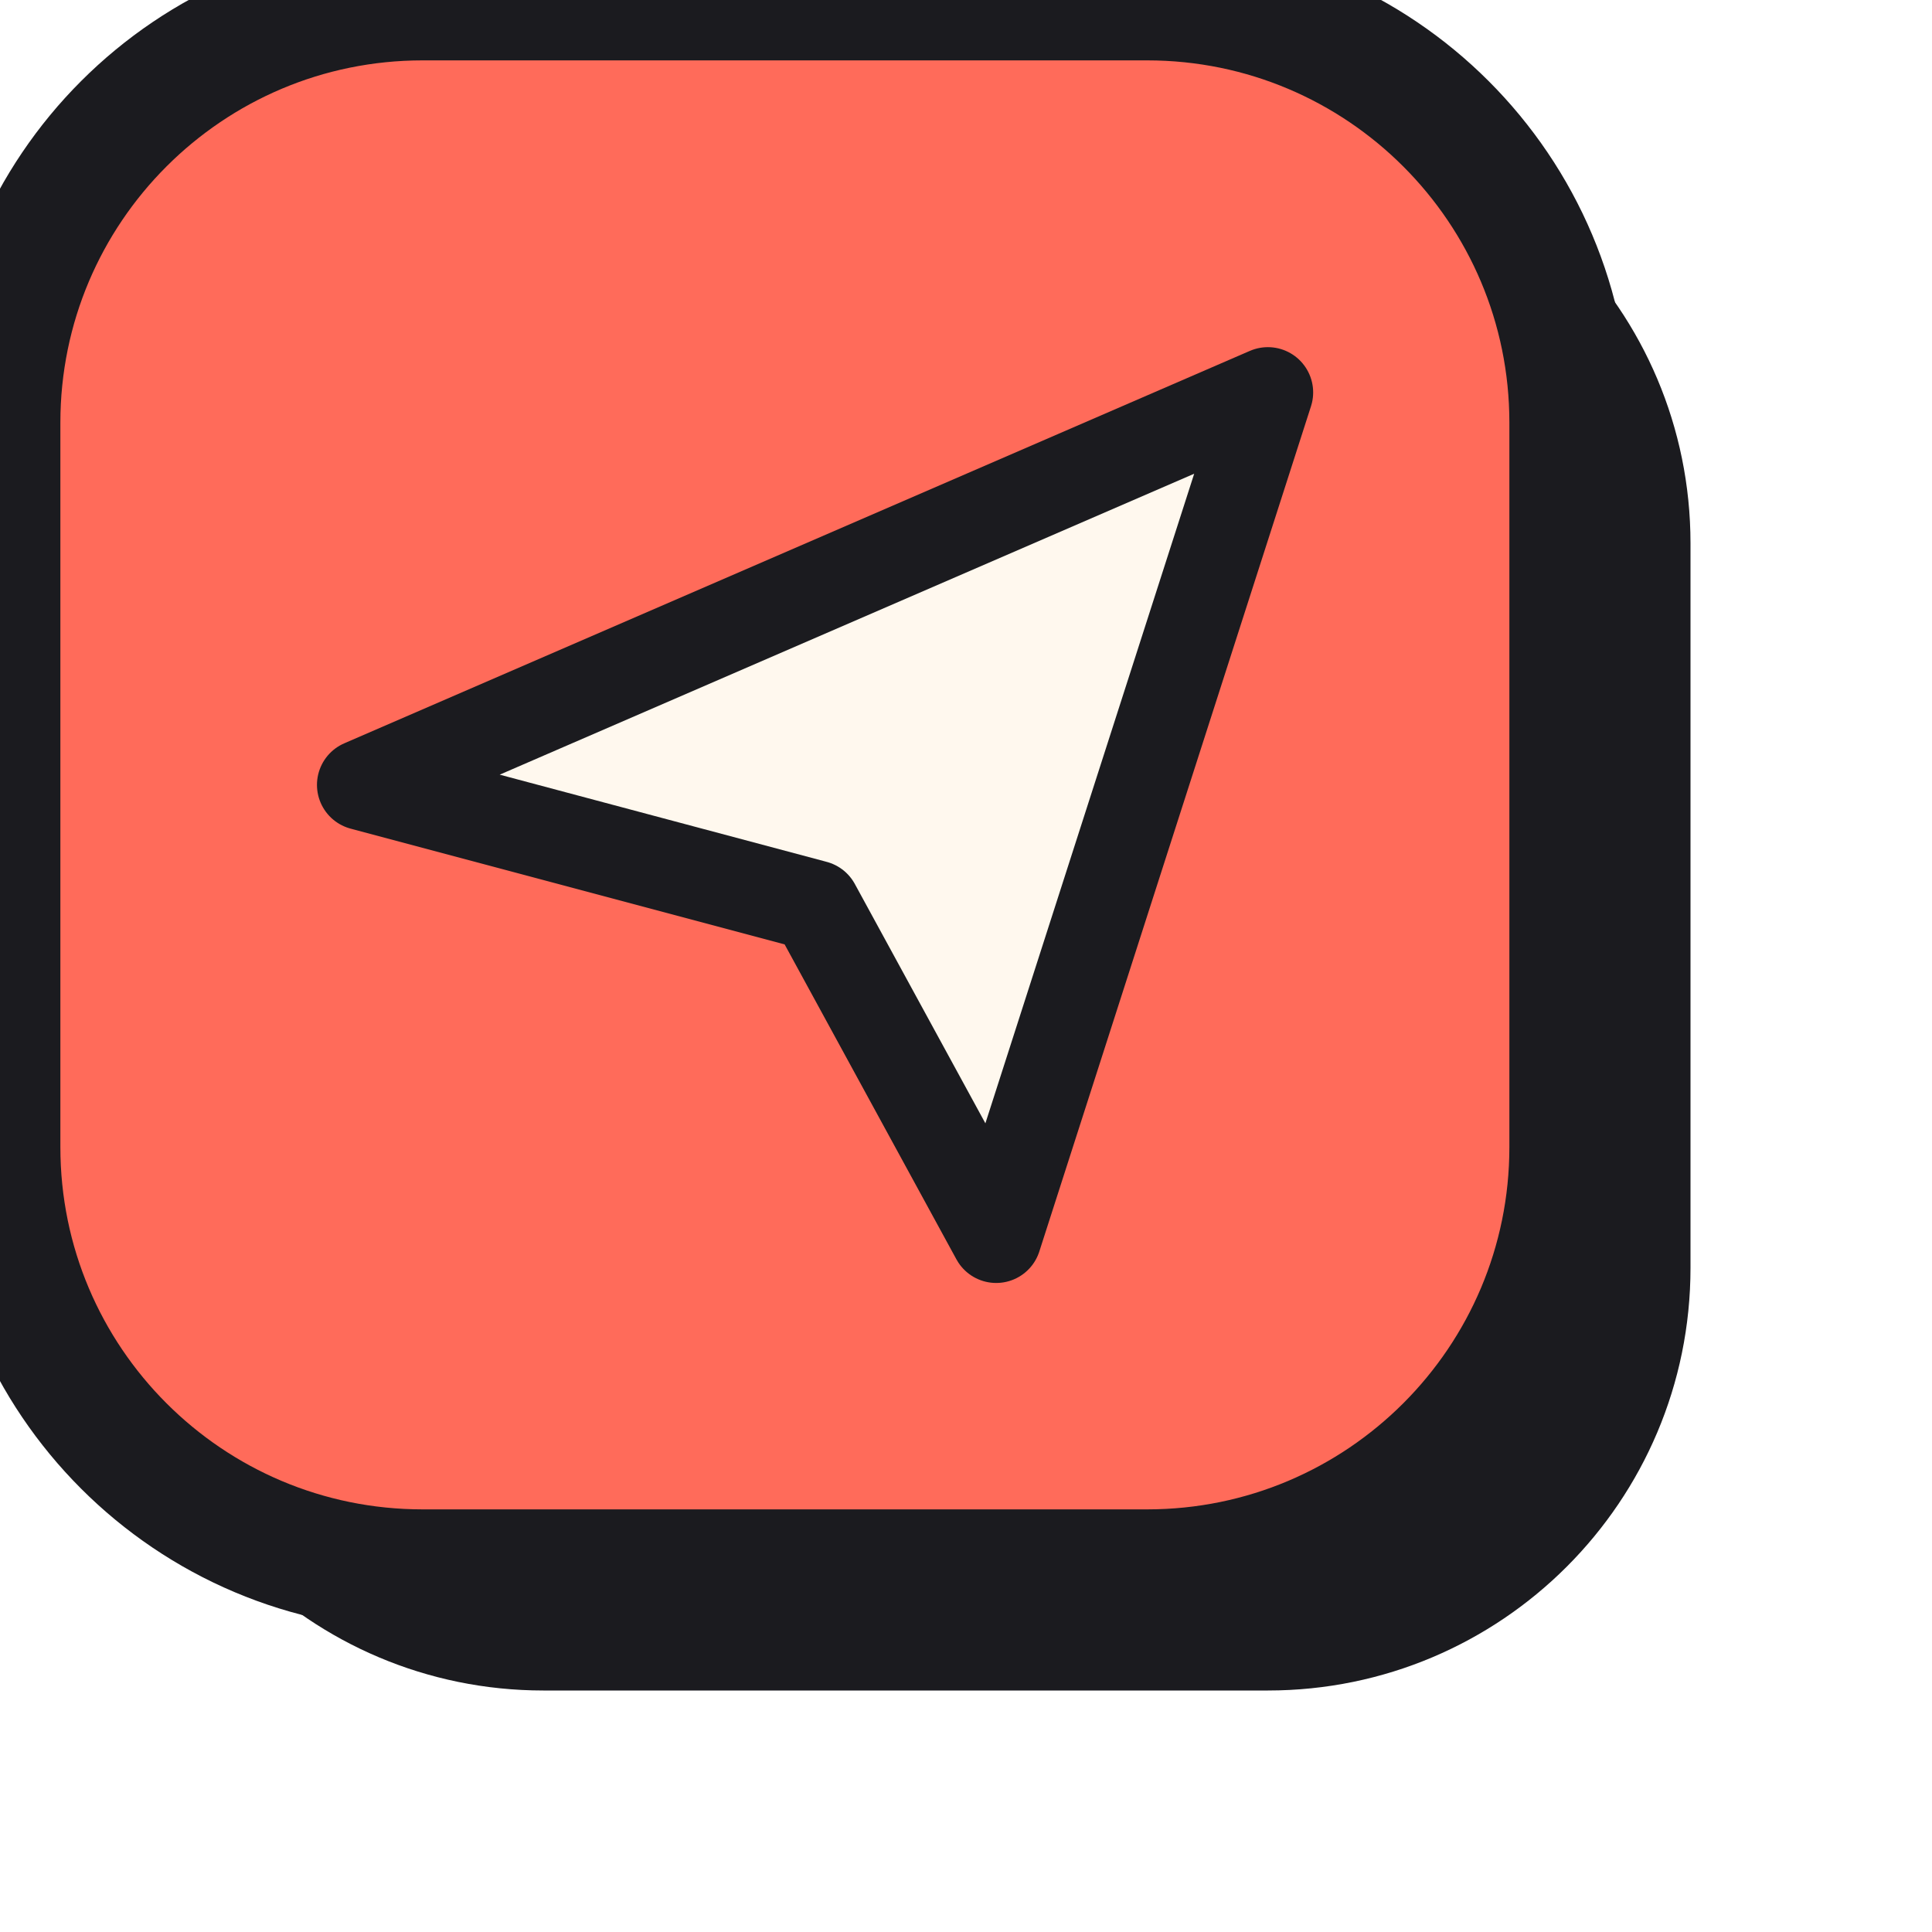
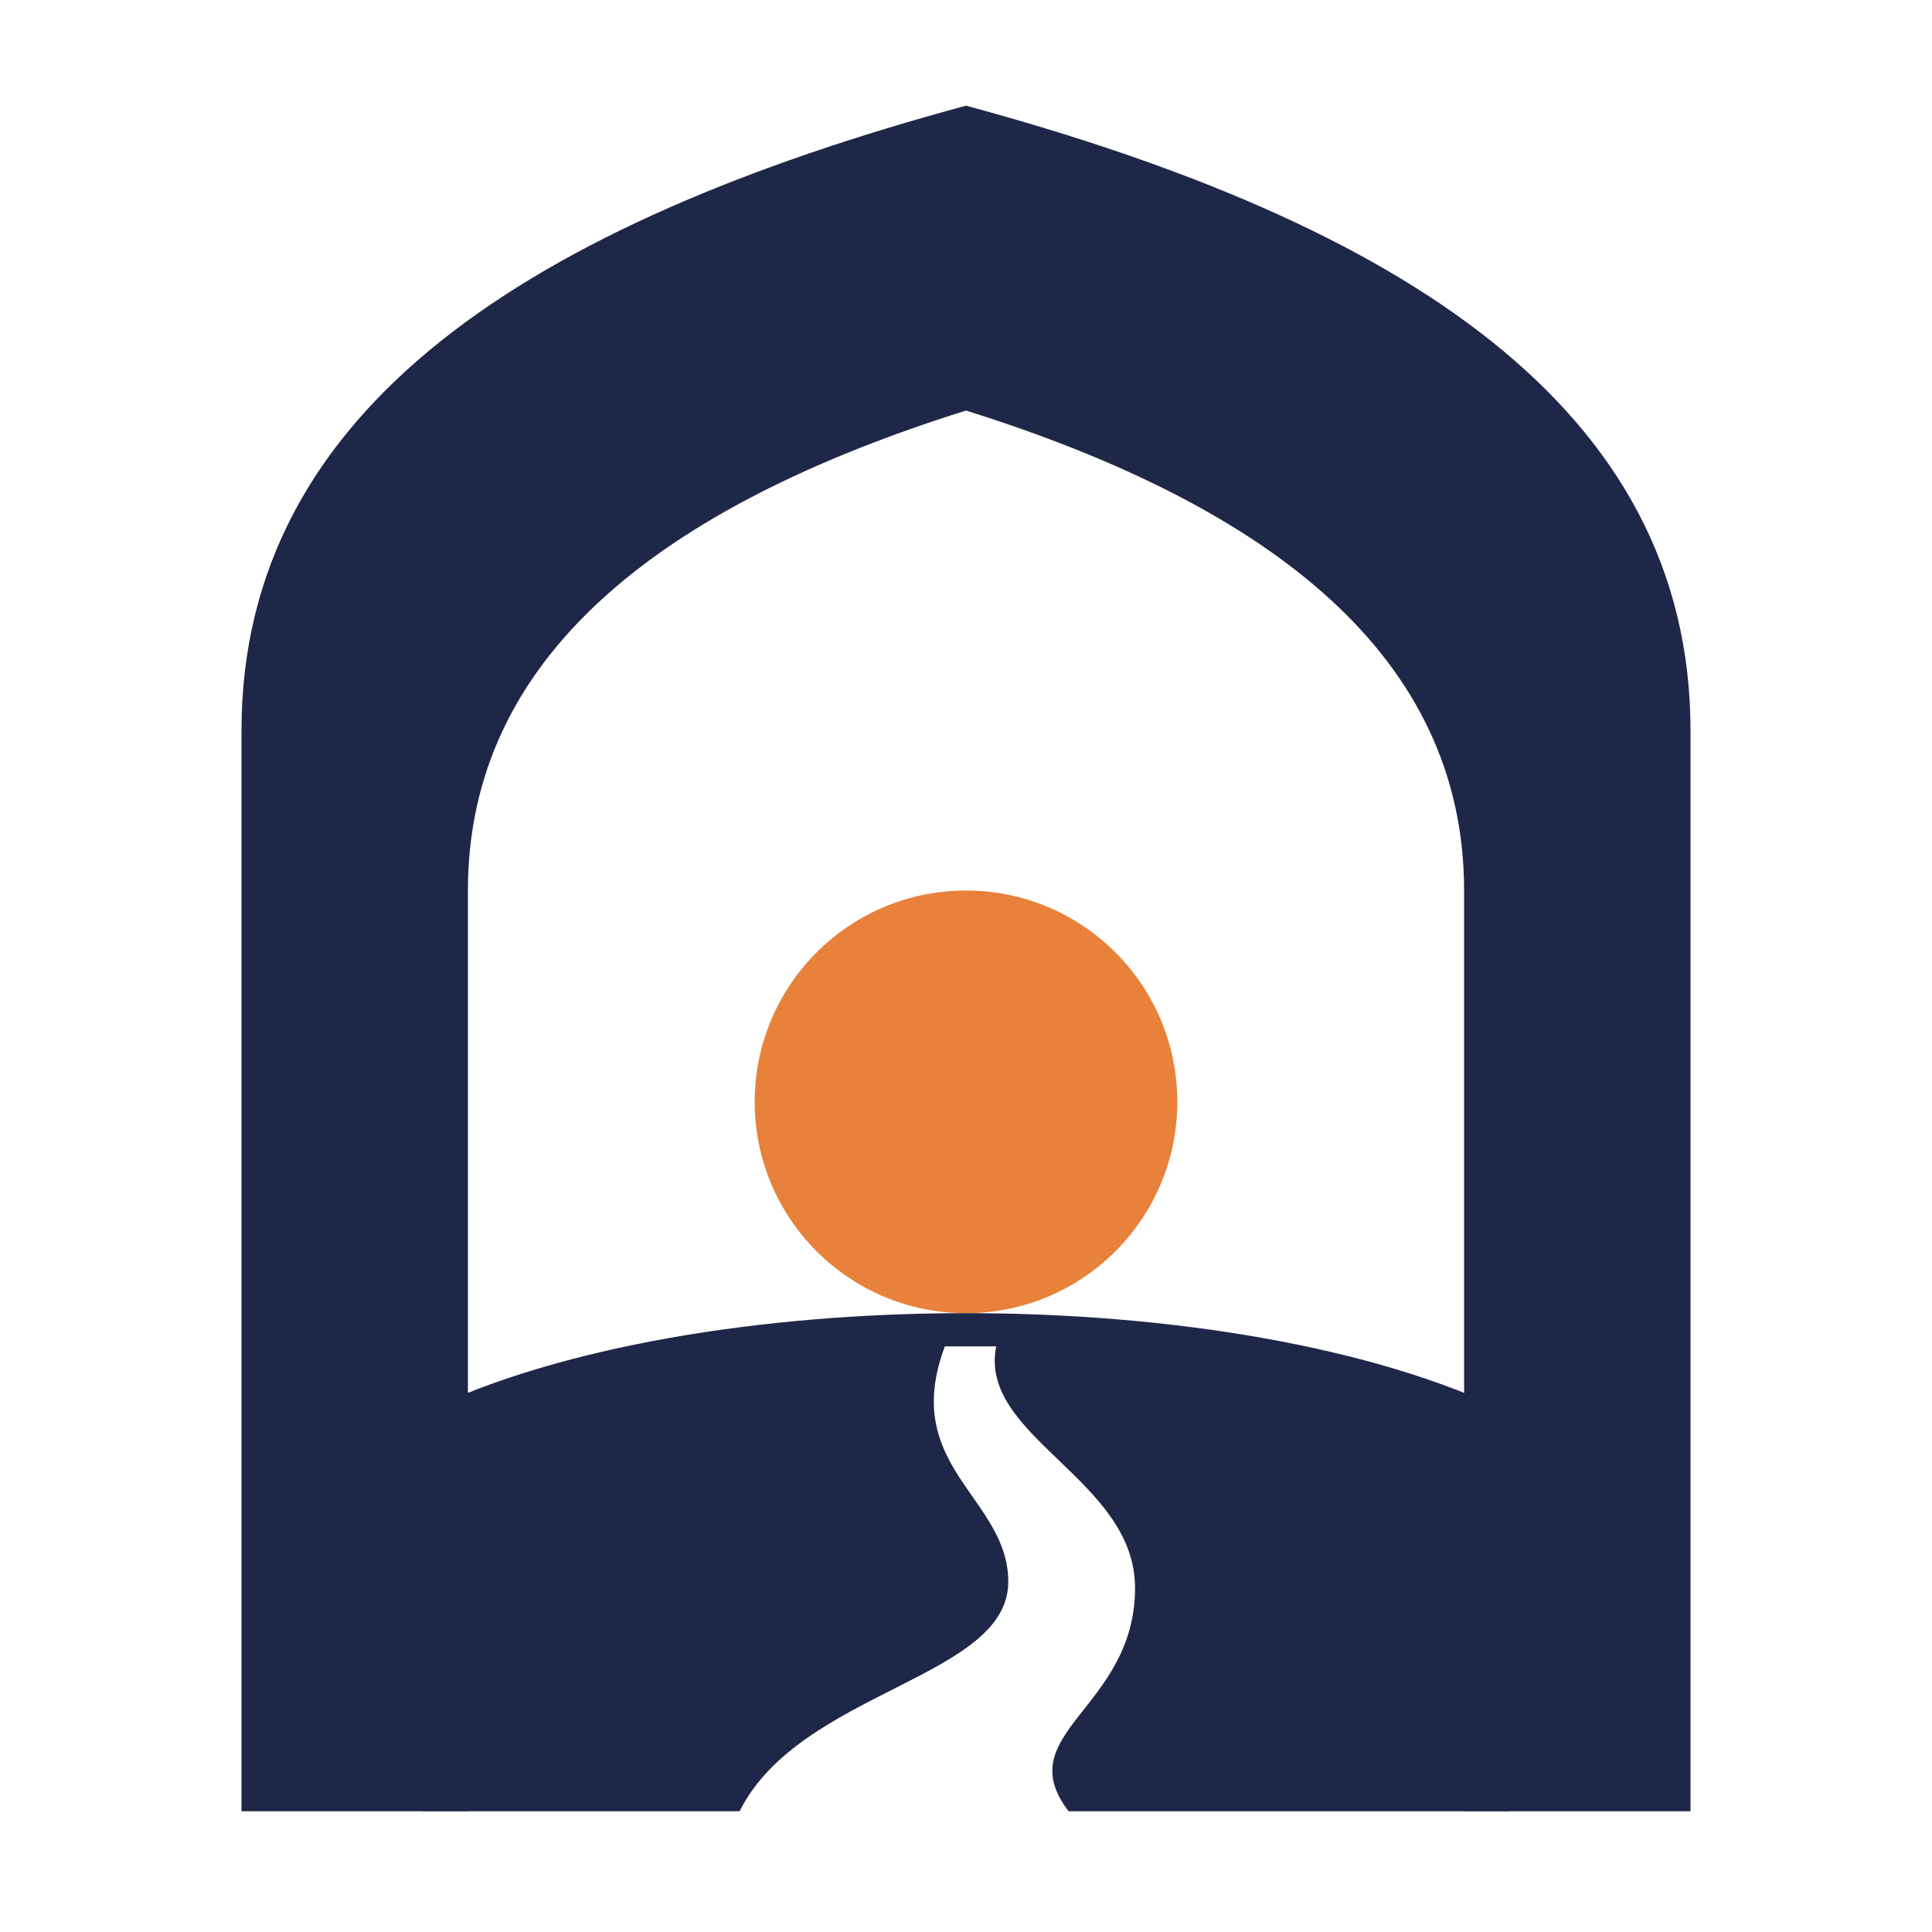
<svg xmlns="http://www.w3.org/2000/svg" viewBox="0 0 64 64">
-   <rect x="4" y="4" width="52" height="52" rx="14" fill="#1B1B1F" />
-   <rect x="0" y="0" width="52" height="52" rx="14" fill="#FF6B5A" stroke="#1B1B1F" stroke-width="4" />
-   <path d="M12 26 L42 13 L33 41 L27 30 Z" fill="#FFF8EE" stroke="#1B1B1F" stroke-width="3" stroke-linejoin="round" />
+   <style>
+     .ink { fill: #1e2747; }
+     @media (prefers-color-scheme: dark) { .ink { fill: #f6efe3; } }
+   </style>
+   <path class="ink" fill-rule="evenodd" d="M8,60 V24.2 C8,13.5 17.6,7.4 32,3.5 C46.4,7.4 56,13.5 56,24.2 V60 Z M15.5,60 V29.5 C15.5,21.8 21.8,16.8 32,13.6 C42.2,16.8 48.5,21.8 48.5,29.5 V60 Z" />
+   <circle cx="32" cy="36.5" r="7" fill="#e8813a" />
+   <path class="ink" fill-rule="evenodd" d="M14,46.8 C23,42.4 41,42.4 50,46.8 V60 H14 Z M24.5,60 C26.5,56 33.4,55.6 33.4,52.4 C33.4,49.6 29.8,48.6 31.3,44.6 H33 C32.4,47.6 37.6,49 37.6,52.6 C37.6,56.6 33.4,57.4 35.4,60 Z" />
</svg>
